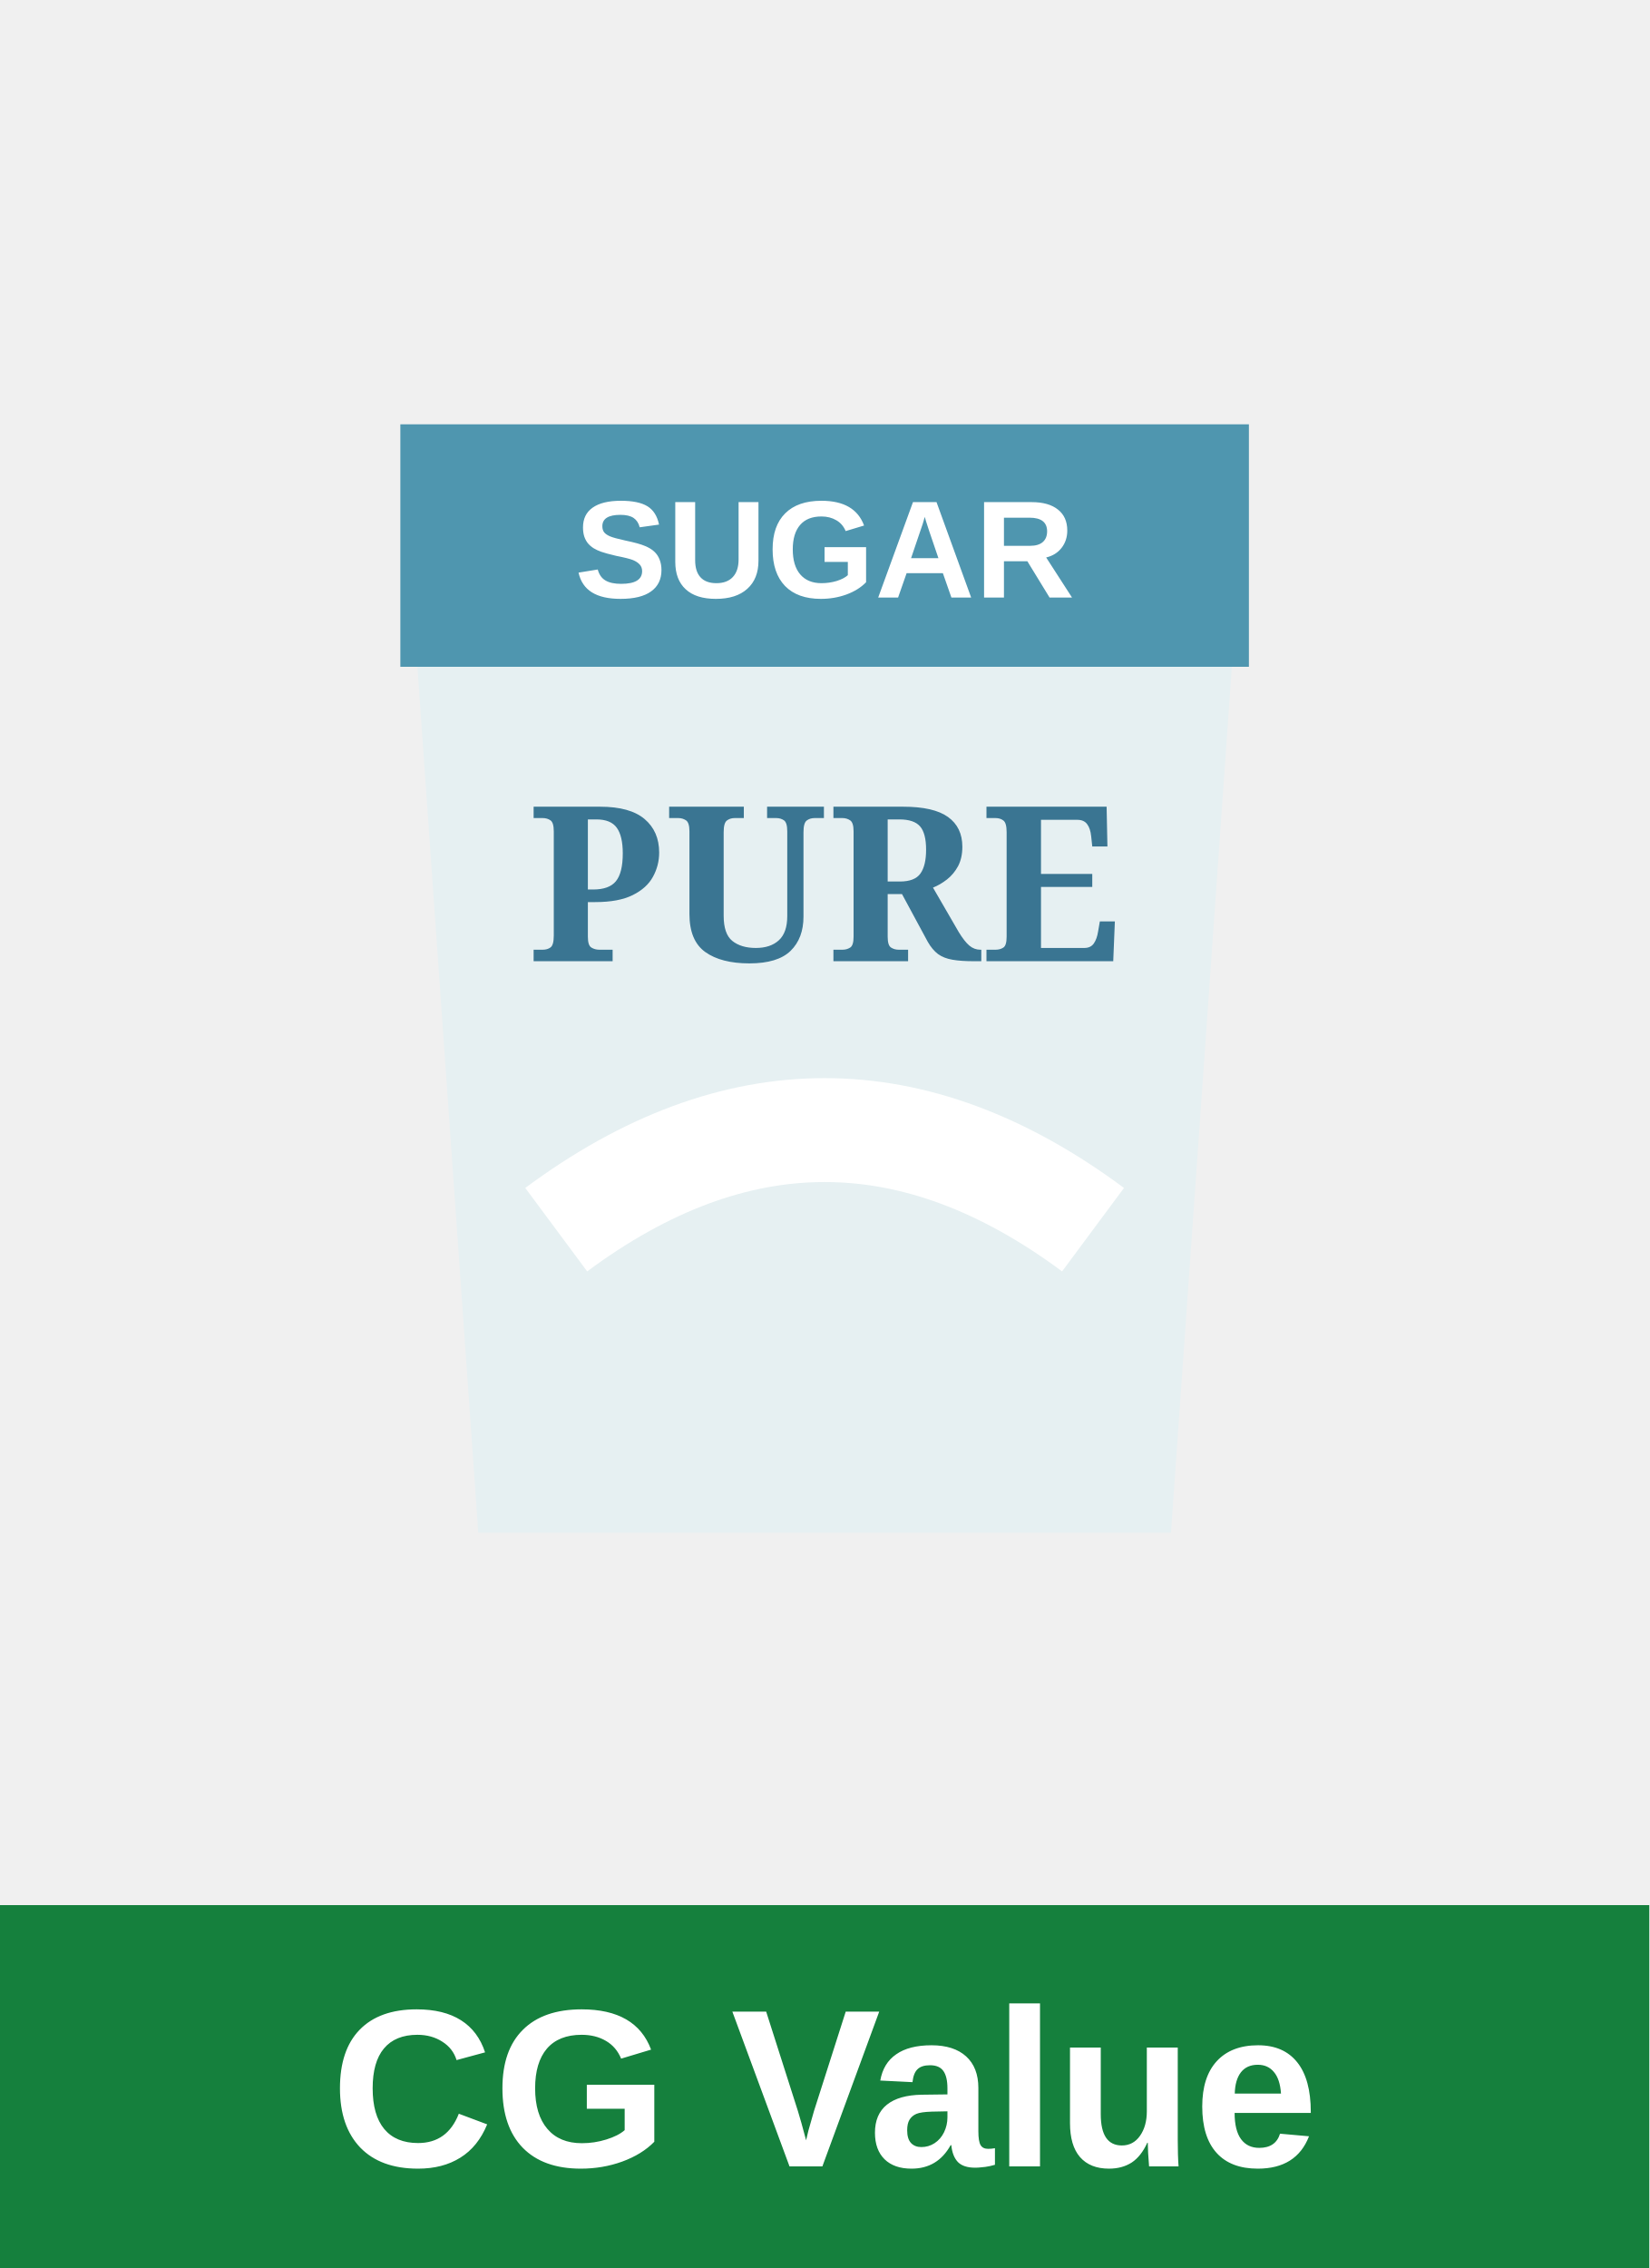
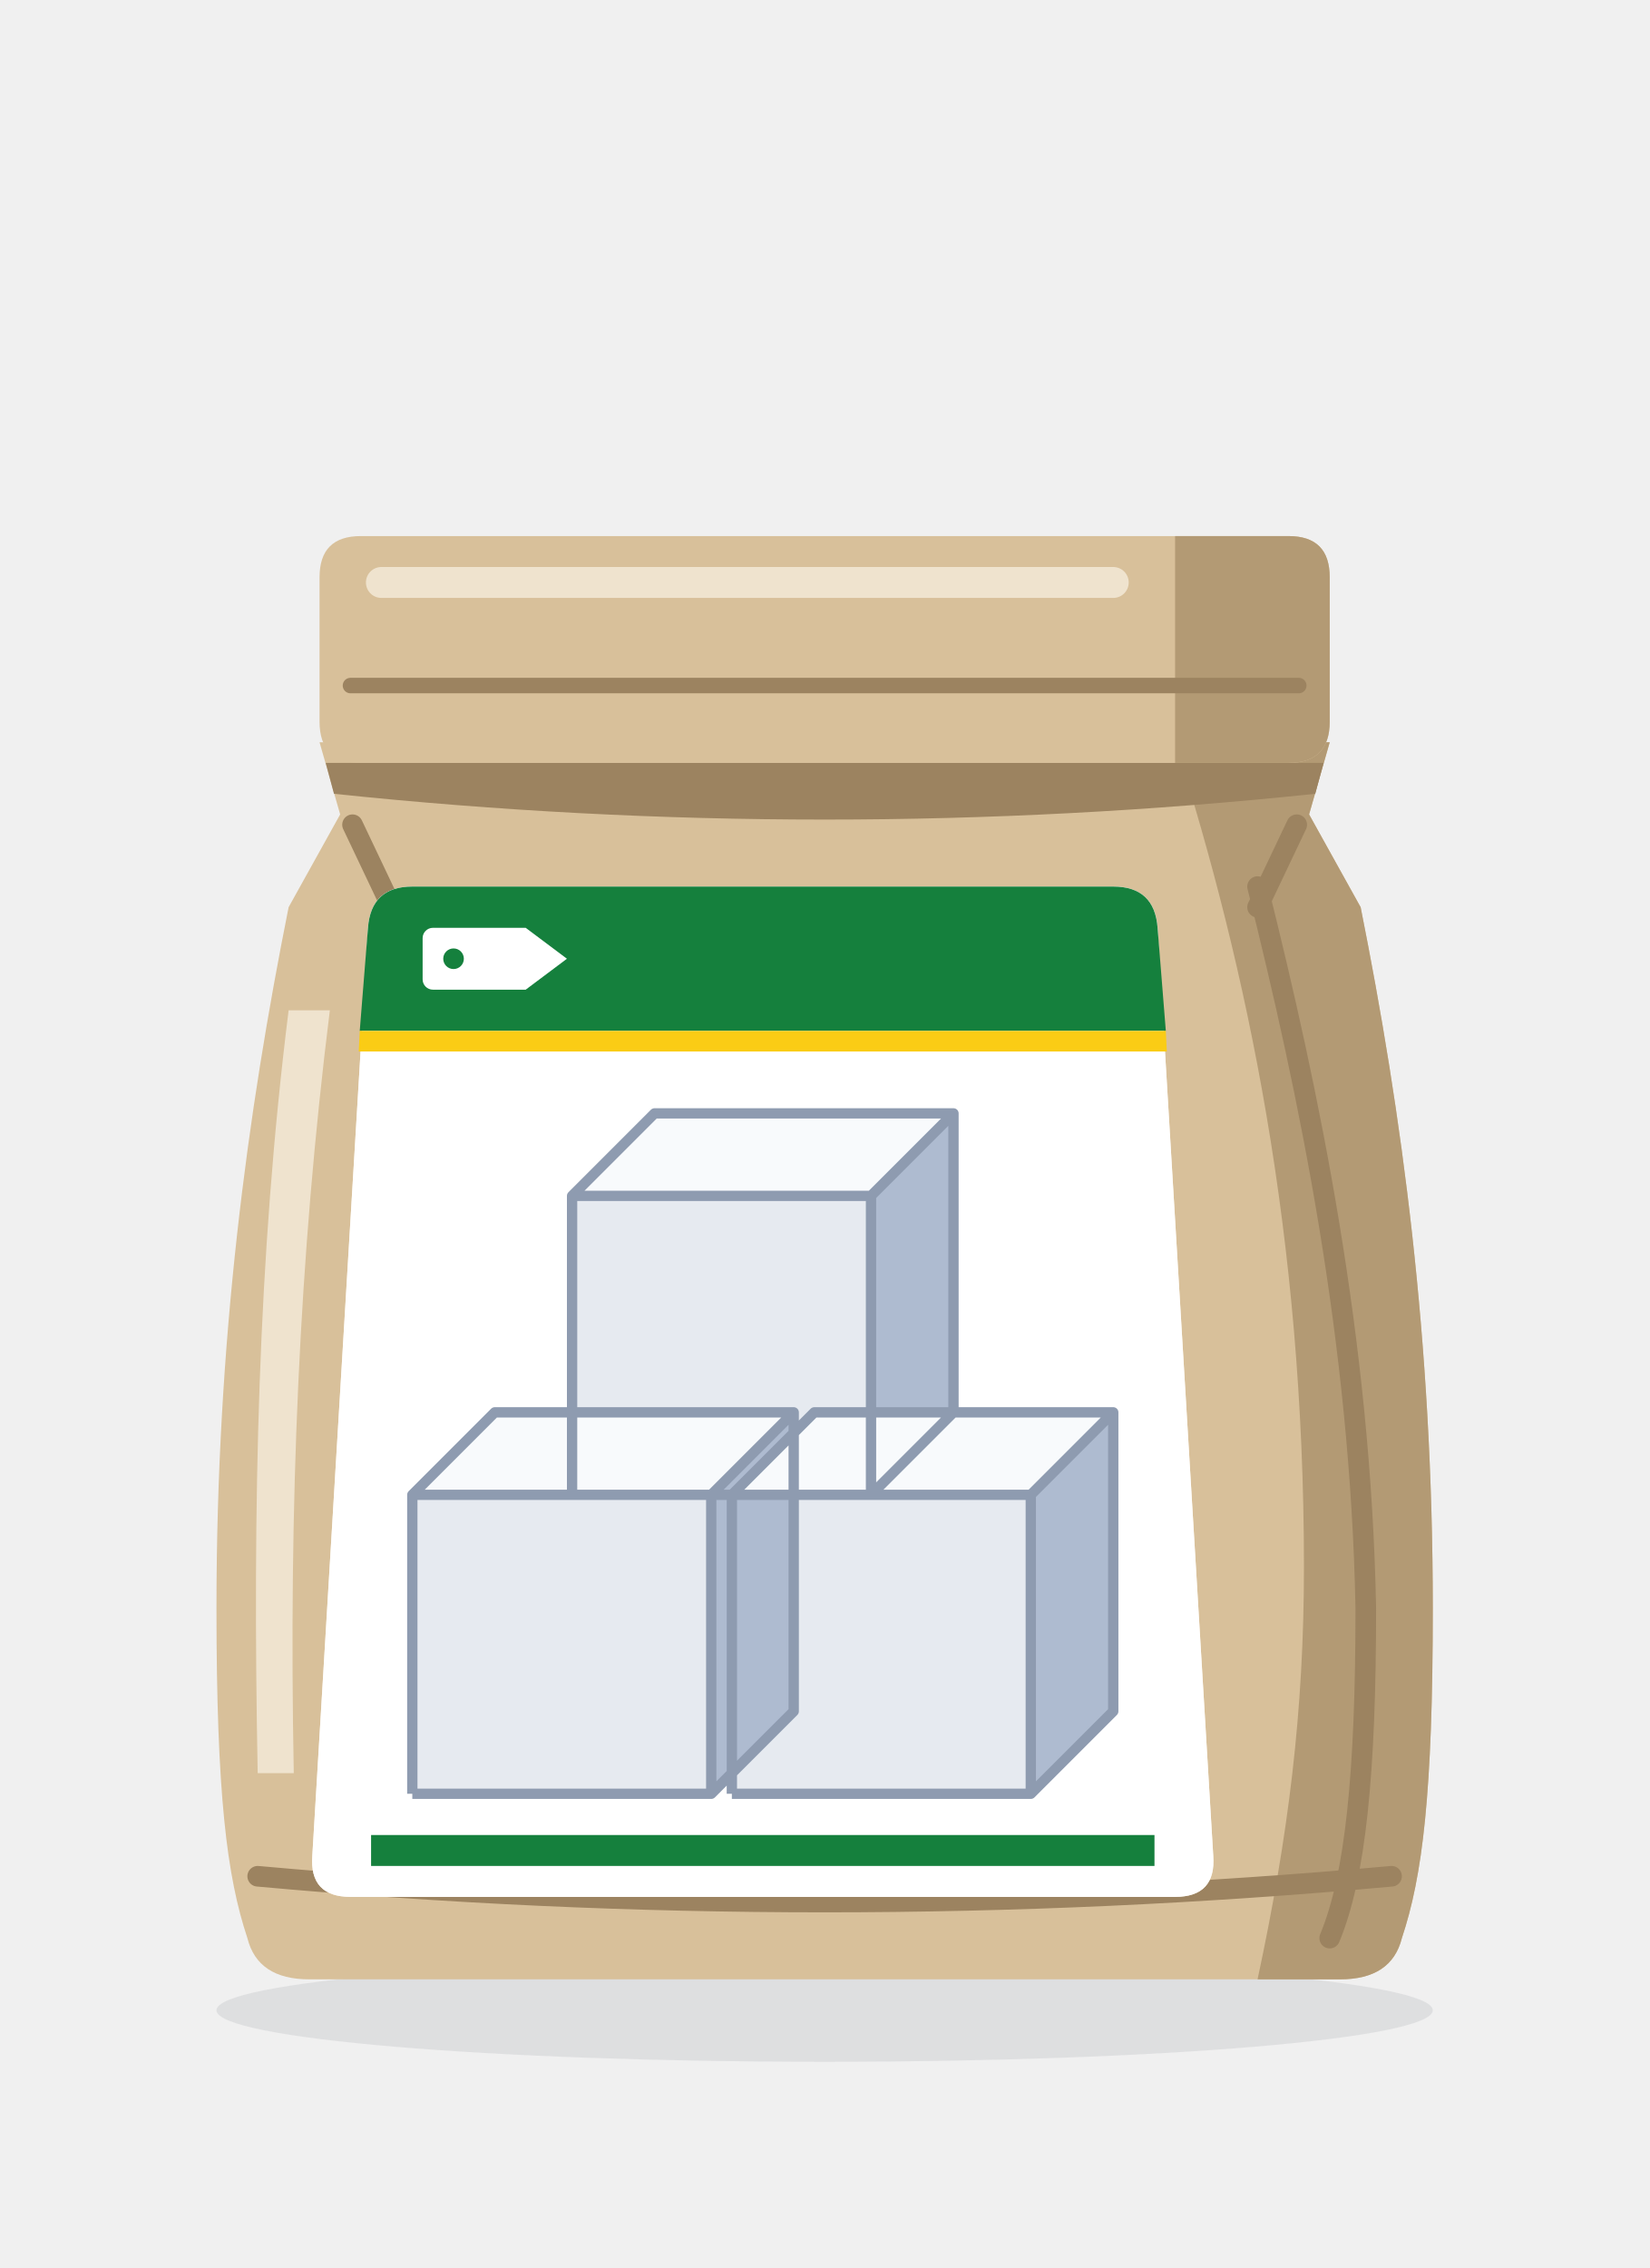
<svg xmlns="http://www.w3.org/2000/svg" viewBox="0 0 160 220">
-   <g transform="translate(80 0) scale(0.84) translate(-80 0)">
-     <path d="M31 49h98l-9 128H40z" fill="#e6f0f2" />
-     <path d="M31 49h98v28H31z" fill="#4f96af" />
-     <text x="80" y="69" text-anchor="middle" font-family="Arial" font-size="16" font-weight="700" fill="#fff">SUGAR</text>
-     <text x="80" y="111" text-anchor="middle" font-family="Georgia" font-size="25" font-weight="700" fill="#3a7592">PURE</text>
-     <path d="M49 142q31-23 62 0" fill="none" stroke="#fff" stroke-width="12" />
+   <g id="item">
+     <ellipse cx="80" cy="195" rx="59" ry="5" fill="#0f172a" opacity="0.08" />
+     <path d="M31 72H129L127 79L132 88C136 108 139 130 139 156C139 174 138 182 136 188Q135 192 130 192H30Q25 192 24 188C22 182 21 174 21 156C21 130 24 108 28 88L33 79z" fill="#d8c09a" />
+     <path d="M114 72H129L127 79L132 88C136 108 139 130 139 156C139 174 138 182 136 188Q135 192 130 192H122C125 178 126.5 166 126.5 152C126.5 120 121 94 114 72z" fill="#b39a74" />
+     <path d="M28 98C25 122 24.5 146 25 172L28.5 172C28 146 29 122 32 98z" fill="#efe3ce" />
+     <path d="M122 86C127 106 132 130 132.5 156C132.5 172 131.5 182 129 188" fill="none" stroke="#9c8360" stroke-width="2" stroke-linecap="round" />
+     <path d="M34.2 80L38 88M125.8 80L122 88M25 182Q80 187 135 182" fill="none" stroke="#9c8360" stroke-width="2" stroke-linecap="round" />
+     <path d="M31.6 74H128.4L127.6 77Q80 82 32.4 77z" fill="#9c8360" />
+     <path d="M35 52H125Q129 52 129 56V70Q129 74 125 74H35Q31 74 31 70V56Q31 52 35 52z" fill="#d8c09a" />
+     <path d="M114 52H125Q129 52 129 56V70Q129 74 125 74H114z" fill="#b39a74" />
+     <path d="M37 56.5H108" fill="none" stroke="#efe3ce" stroke-width="3" stroke-linecap="round" />
+     <path d="M34 66.5H126" fill="none" stroke="#9c8360" stroke-width="1.5" stroke-linecap="round" />
  </g>
-   <g>
-     <rect x="0" y="184.8" width="160" height="35.2" fill="#15803d" />
-     <text x="80" y="210.144" text-anchor="middle" font-family="Arial,Helvetica,sans-serif" font-weight="bold" font-size="21.824" fill="#ffffff">CG Value</text>
+   <g id="label">
+     <path d="M40 86H108Q112 86 112.3 90L117.7 180Q118 184 114 184H34Q30 184 30.3 180L35.7 90Q36 86 40 86z" fill="#f7efe2" />
+   </g>
+   <g id="brand-cg">
+     <path d="M40 86H108Q112 86 112.3 90L117.7 180Q118 184 114 184H34Q30 184 30.3 180L35.7 90Q36 86 40 86z" fill="#ffffff" />
+     <path d="M40 86H108Q112 86 112.3 90L113.1 100H34.9L35.7 90Q36 86 40 86z" fill="#15803d" />
+     <path d="M34.9 100H113.1L113.2 102H34.8z" fill="#facc15" />
+     <path d="M42 90h9l4 3-4 3h-9a1 1 0 0 1-1-1v-4a1 1 0 0 1 1-1z" fill="#ffffff" />
+     <circle cx="44" cy="93" r="1" fill="#15803d" />
+     <path d="M40 145h29v29h-29zM71 145h29v29h-29zM55.5 116h29v29h-29z" fill="#e6eaf0" />
+     <path d="M69 145l8 -8v29l-8 8zM100 145l8 -8v29l-8 8zM84.5 116l8 -8v29l-8 8z" fill="#aebbd0" />
+     <path d="M40 145l8 -8h29l-8 8zM71 145l8 -8h29l-8 8zM55.5 116l8 -8h29l-8 8z" fill="#f8fafc" />
+     <path d="M40 174V145l8 -8h29v29l-8 8H40M40 145h29l8 -8M69 145v29M71 174V145l8 -8h29v29l-8 8H71M71 145h29l8 -8M100 145v29M55.5 145V116l8 -8h29v29l-8 8H55.5M55.5 116h29l8 -8M84.5 116v29" fill="none" stroke="#8e9bb0" stroke-width="1" stroke-linejoin="round" />
+     <path d="M36 178h76v3H36z" fill="#15803d" />
  </g>
</svg>
